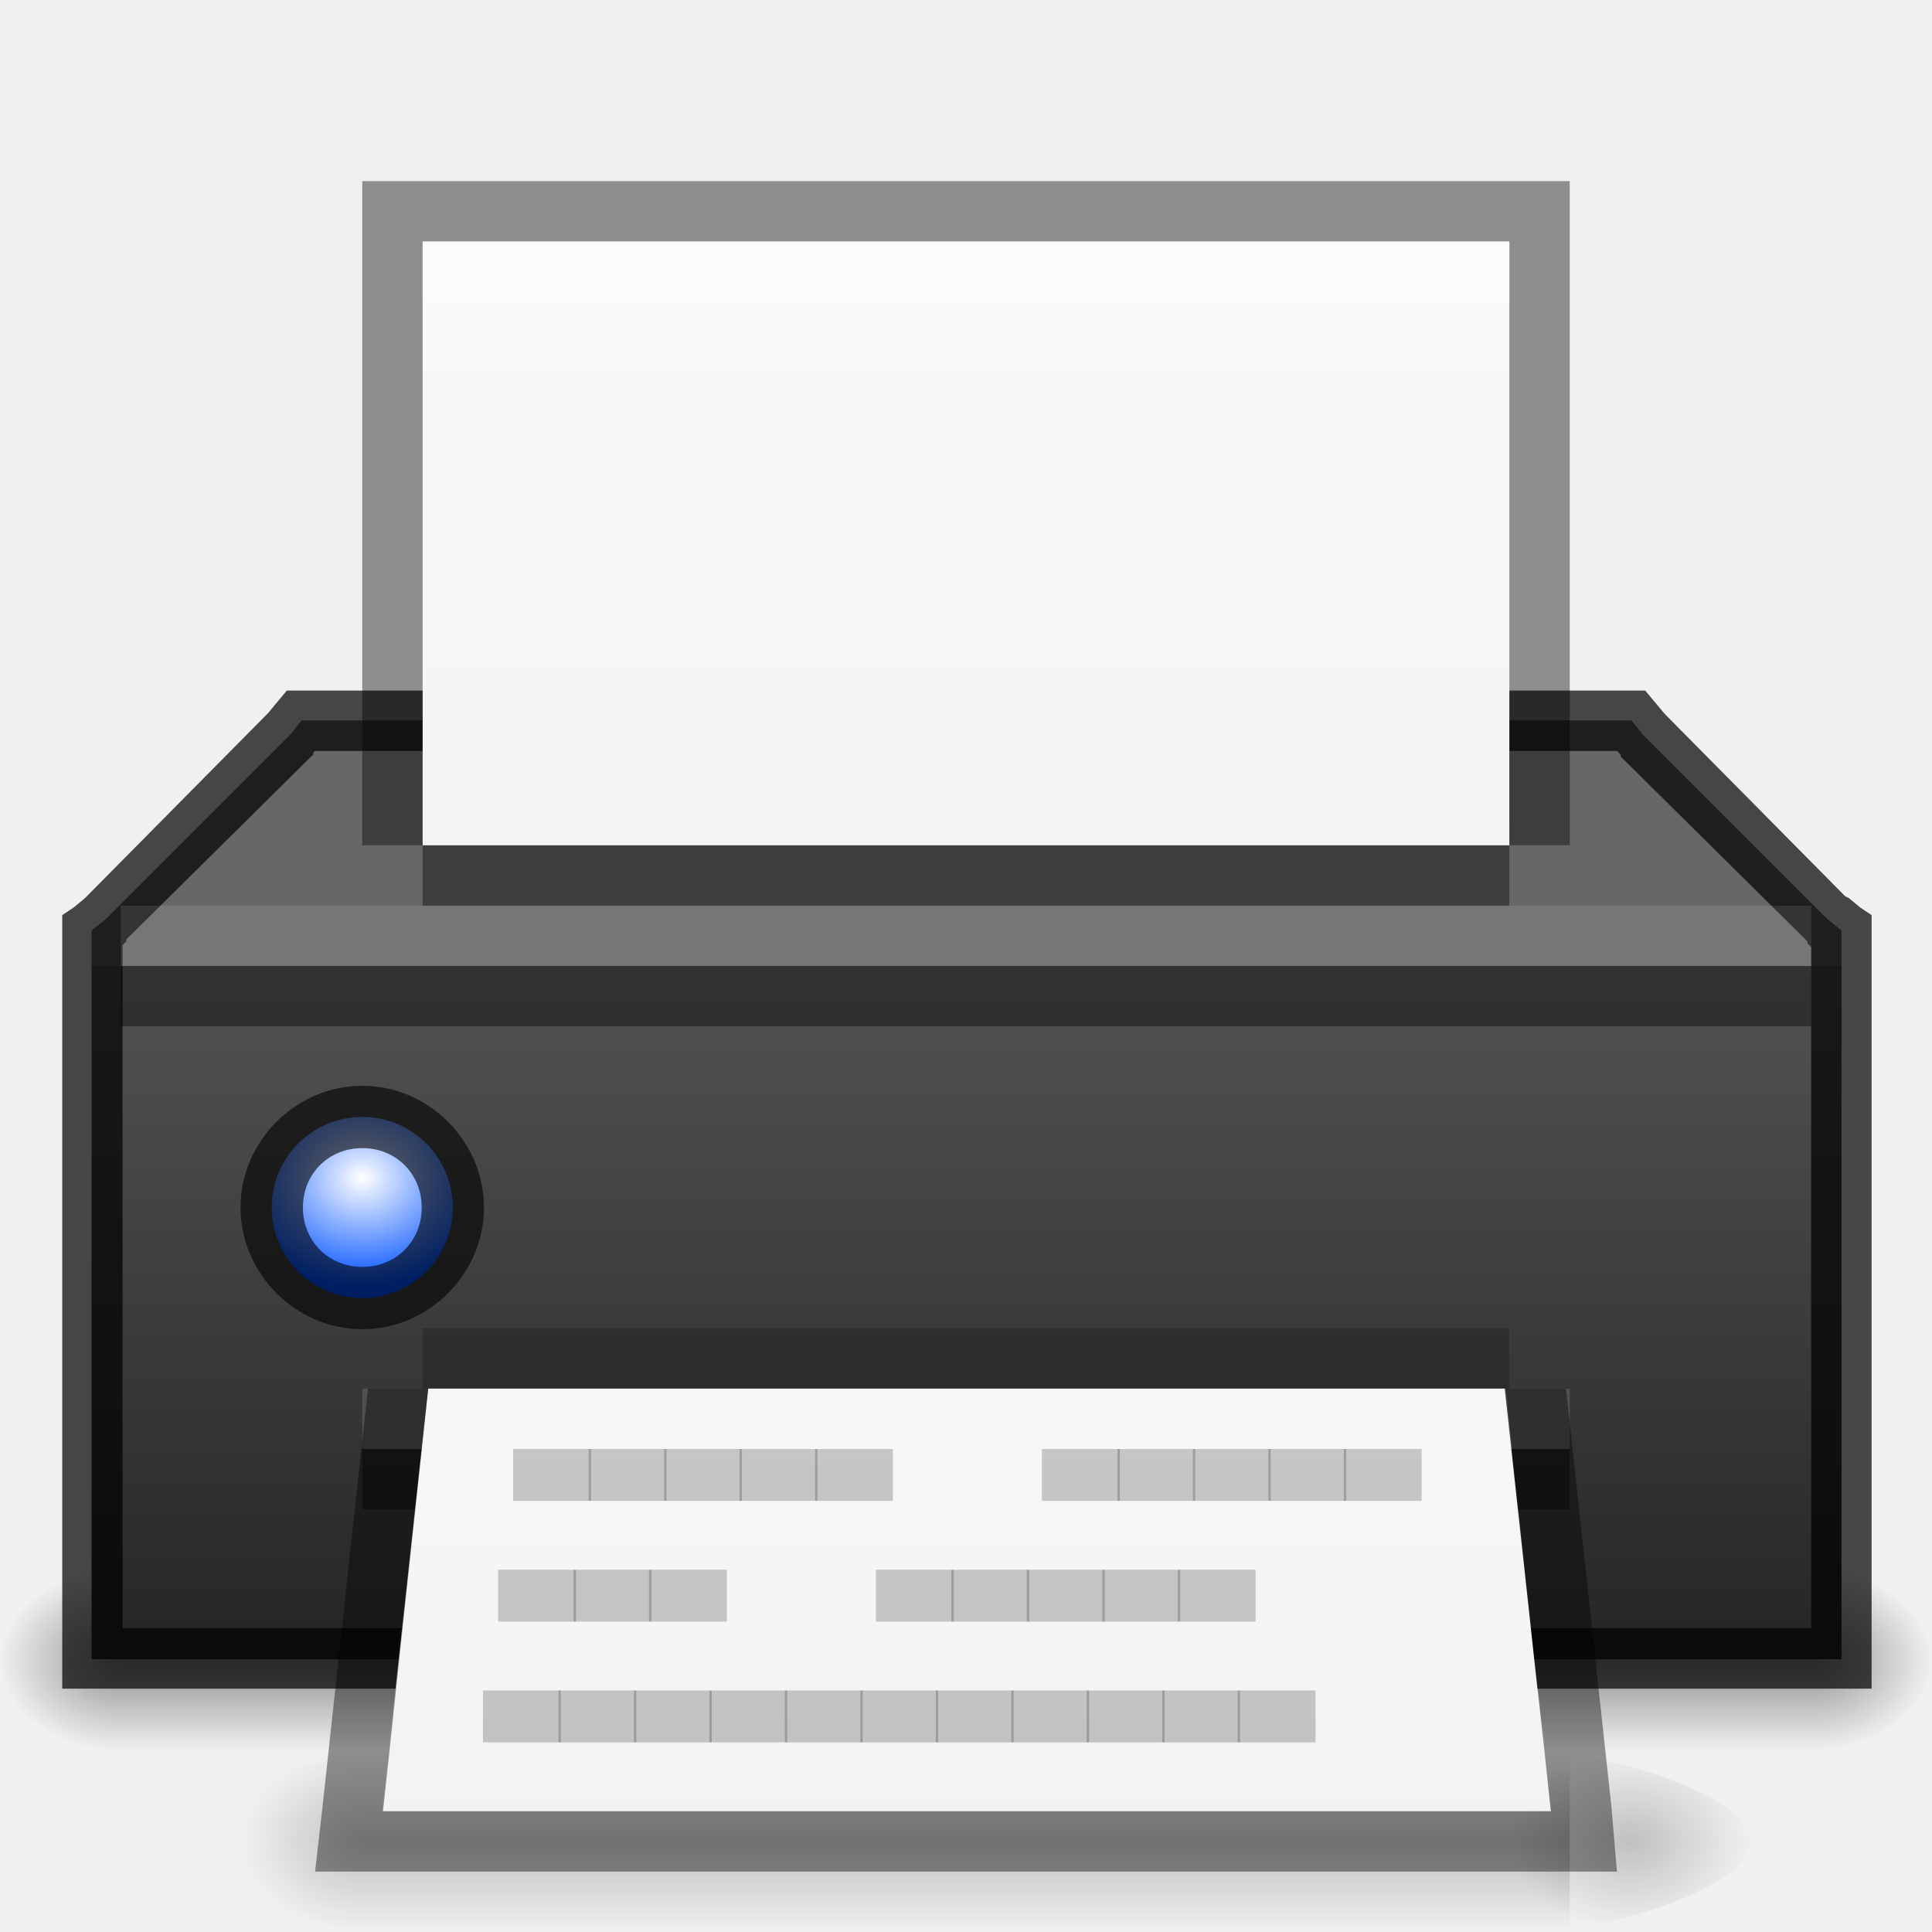
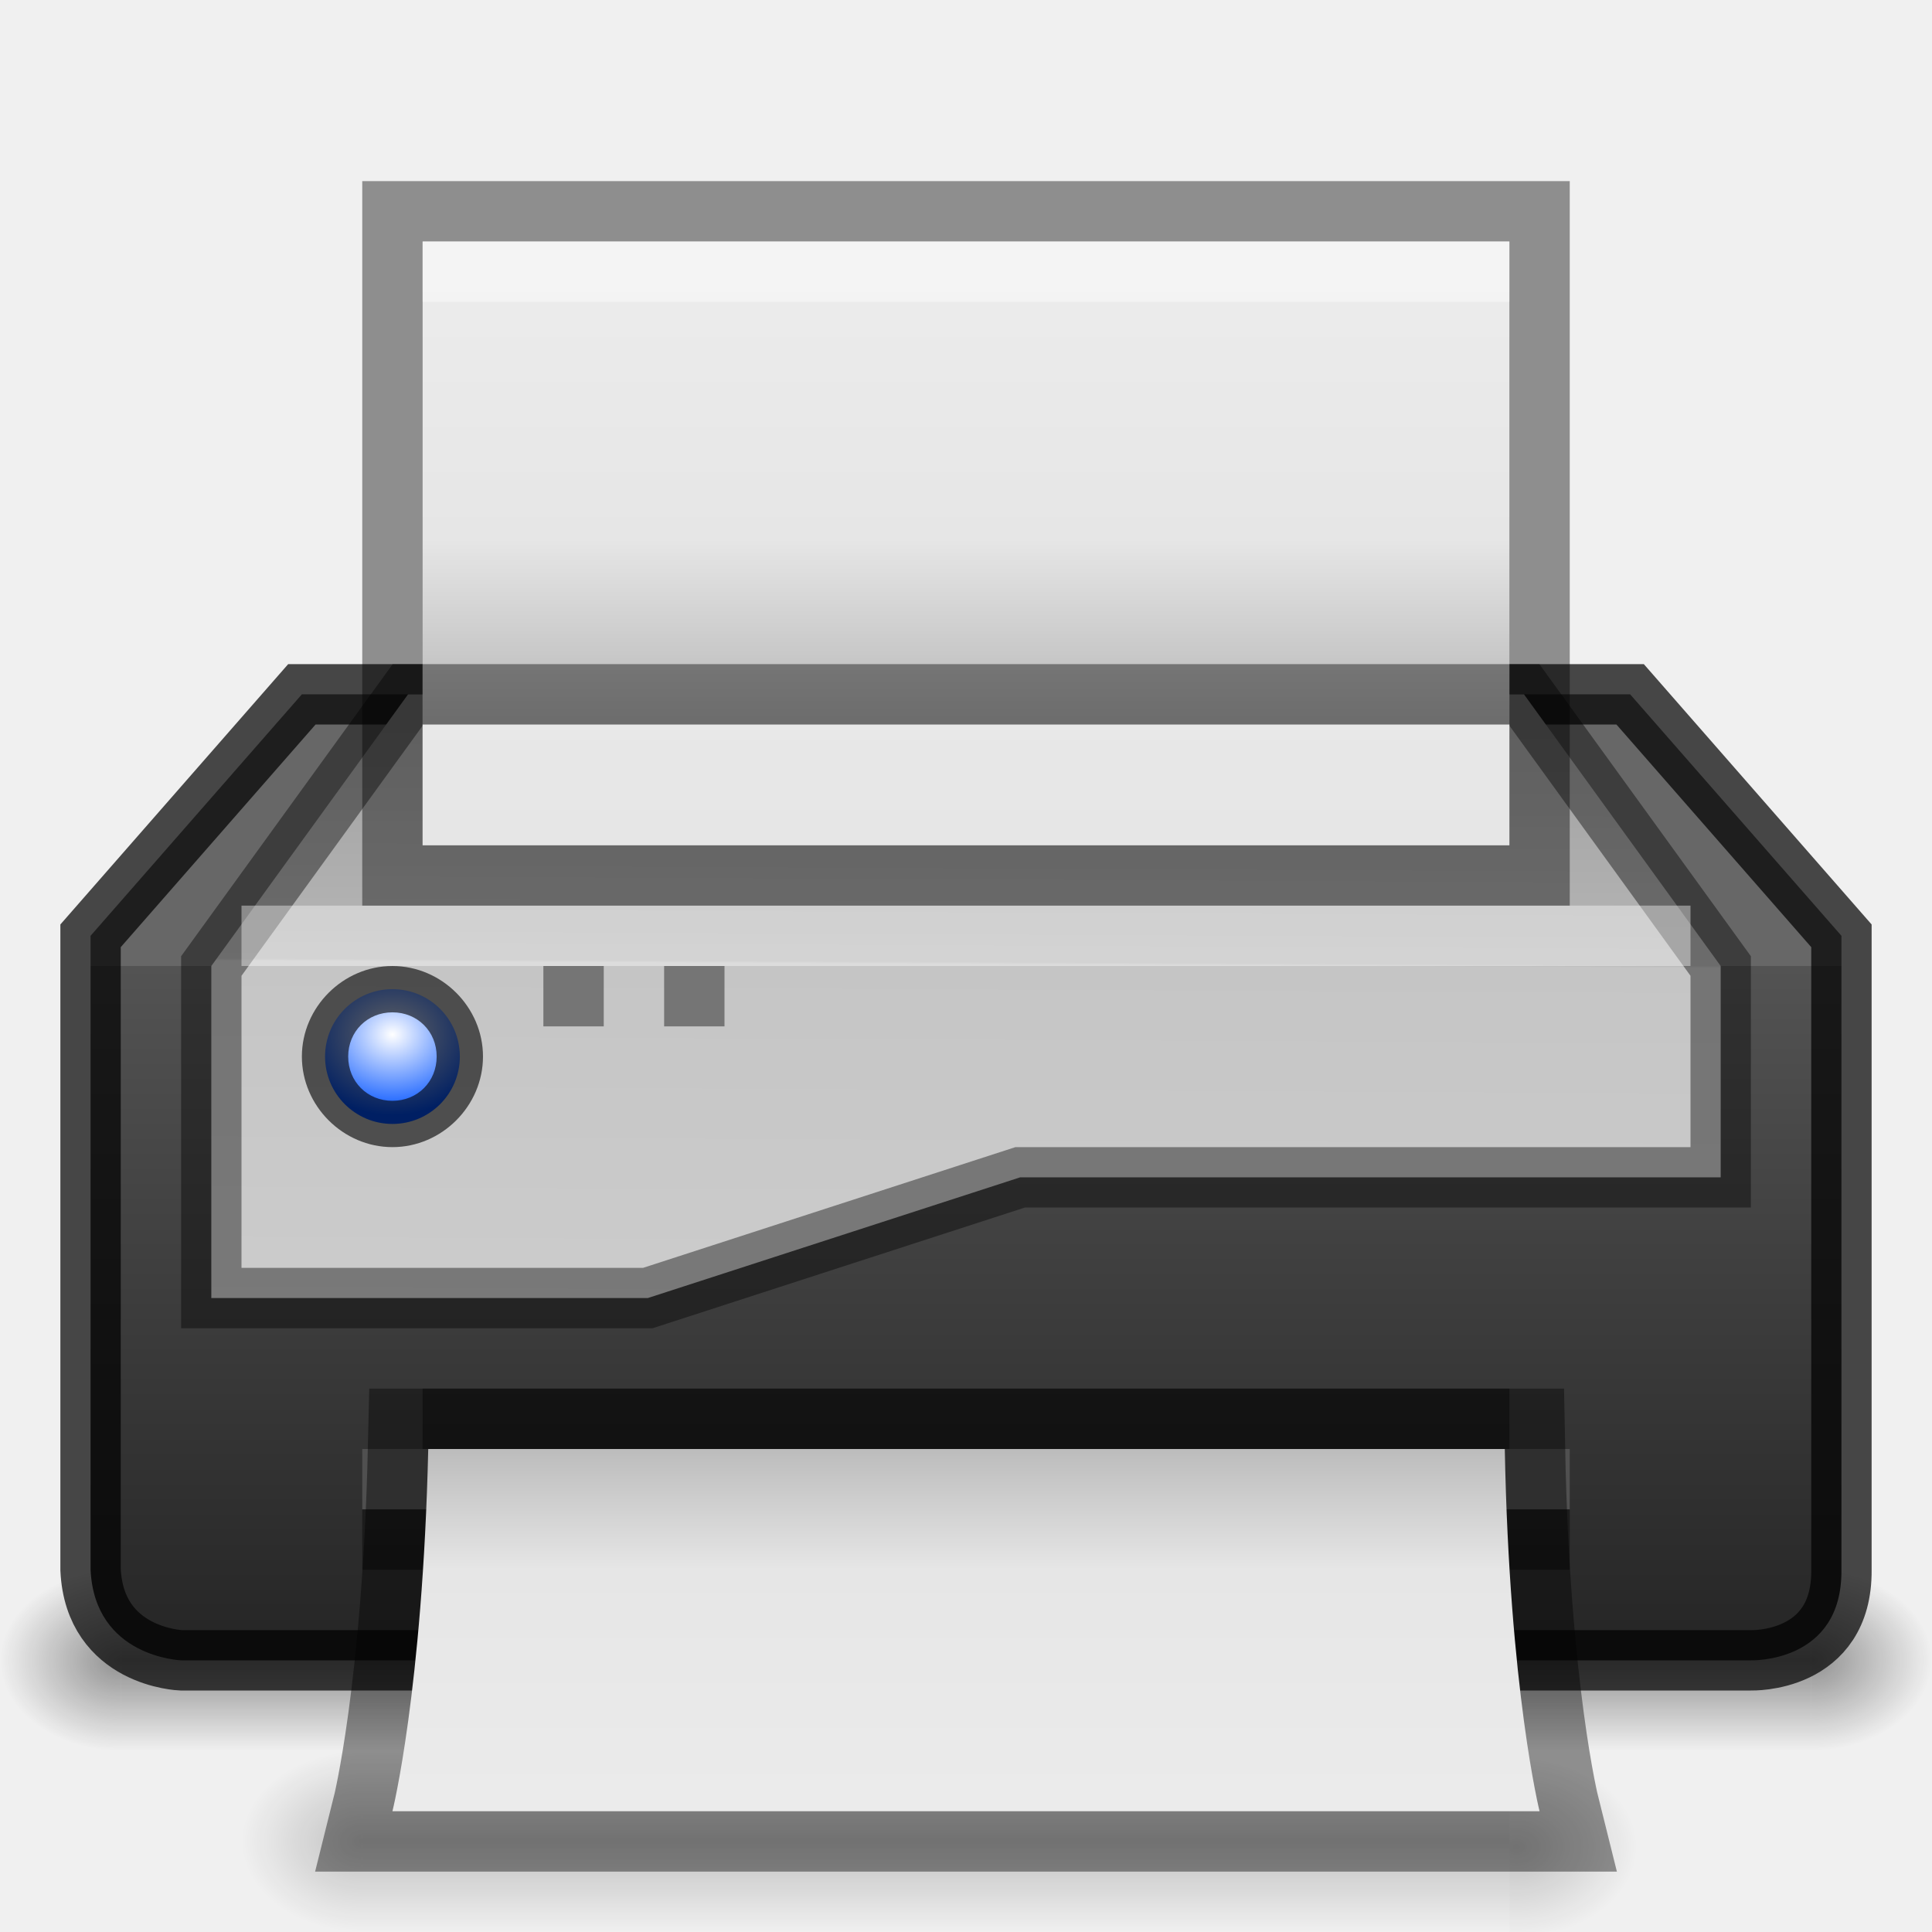
<svg xmlns="http://www.w3.org/2000/svg" xmlns:xlink="http://www.w3.org/1999/xlink" width="32px" height="32px" id="svg5014" version="1.1">
  <defs id="defs5016">
+     <linearGradient id="linearGradient3969">
+       <stop style="stop-color:#a7a7a7;stop-opacity:1;" offset="0" id="stop3971" />
+       <stop id="stop3973" offset="0.125" style="stop-color:#e6e6e6;stop-opacity:1;" />
+       <stop style="stop-color:#f2f2f2;stop-opacity:1" offset="1" id="stop3975" />
+     </linearGradient>
+     <linearGradient id="linearGradient3945">
+       <stop id="stop3947" offset="0" style="stop-color:#a7a7a7;stop-opacity:1;" />
+       <stop style="stop-color:#e6e6e6;stop-opacity:1;" offset="0.25" id="stop3949" />
+       <stop id="stop3951" offset="1" style="stop-color:#f2f2f2;stop-opacity:1" />
+     </linearGradient>
+     <linearGradient id="linearGradient3937">
+       <stop id="stop3939" offset="0" style="stop-color:#a7a7a7;stop-opacity:1;" />
+       <stop style="stop-color:#e6e6e6;stop-opacity:1;" offset="0.313" id="stop3941" />
+       <stop id="stop3943" offset="1" style="stop-color:#f2f2f2;stop-opacity:1" />
+     </linearGradient>
    <linearGradient id="linearGradient4033">
      <stop style="stop-color:#ffffff;stop-opacity:1;" offset="0" id="stop4035" />
      <stop style="stop-color:#0051ff;stop-opacity:1;" offset="1" id="stop4037" />
    </linearGradient>
    <linearGradient id="linearGradient3107">
      <stop id="stop3109" offset="0" style="stop-color:#232323;stop-opacity:1;" />
      <stop style="stop-color:#535353;stop-opacity:1;" offset="0.783" id="stop3111" />
      <stop style="stop-color:#676767;stop-opacity:1;" offset="0.783" id="stop3113" />
      <stop id="stop3115" offset="1" style="stop-color:#676767;stop-opacity:1;" />
    </linearGradient>
    <linearGradient id="linearGradient3988-5">
      <stop style="stop-color:#ededed;stop-opacity:1;" offset="0" id="stop3990-5" />
      <stop style="stop-color:#fafafa;stop-opacity:1;" offset="1" id="stop3992-0" />
    </linearGradient>
    <linearGradient id="linearGradient3960">
      <stop style="stop-color:#000000;stop-opacity:0;" offset="0" id="stop3962" />
      <stop id="stop3970" offset="0.5" style="stop-color:#000000;stop-opacity:1;" />
      <stop style="stop-color:#000000;stop-opacity:0;" offset="1" id="stop3964" />
    </linearGradient>
    <linearGradient id="linearGradient3952">
      <stop style="stop-color:#000000;stop-opacity:1;" offset="0" id="stop3954" />
      <stop style="stop-color:#000000;stop-opacity:0;" offset="1" id="stop3956" />
    </linearGradient>
    <linearGradient id="linearGradient3944">
      <stop style="stop-color:#000000;stop-opacity:1;" offset="0" id="stop3946" />
      <stop style="stop-color:#000000;stop-opacity:0;" offset="1" id="stop3948" />
    </linearGradient>
    <linearGradient id="linearGradient3154">
      <stop style="stop-color:#000000;stop-opacity:0;" offset="0" id="stop3156" />
      <stop id="stop3158" offset="0.5" style="stop-color:#000000;stop-opacity:1;" />
      <stop style="stop-color:#000000;stop-opacity:0;" offset="1" id="stop3160" />
    </linearGradient>
    <radialGradient xlink:href="#linearGradient3944" id="radialGradient4001" gradientUnits="userSpaceOnUse" gradientTransform="matrix(1,0,0,0.75,0,10.875)" cx="9" cy="43.5" fx="9" fy="43.5" r="2" />
    <linearGradient xlink:href="#linearGradient3988-5" id="linearGradient5128" gradientUnits="userSpaceOnUse" gradientTransform="matrix(0.1241935,0,0,0.125641,-2.238722,-4.461562)" x1="146.857" y1="290.204" x2="146.857" y2="35.51" />
    <radialGradient xlink:href="#linearGradient3944" id="radialGradient5914" gradientUnits="userSpaceOnUse" gradientTransform="matrix(1,0,0,0.75,-4,-2.125)" cx="9" cy="43.5" fx="9" fy="43.5" r="2" />
    <radialGradient xlink:href="#linearGradient3952" id="radialGradient5917" gradientUnits="userSpaceOnUse" gradientTransform="matrix(1,0,0,0.75,-13,-2.125)" cx="40" cy="43.5" fx="40" fy="43.5" r="2" />
    <linearGradient xlink:href="#linearGradient3960" id="linearGradient5920" gradientUnits="userSpaceOnUse" x1="25" y1="45" x2="25" y2="42" gradientTransform="translate(-4,-13)" />
    <linearGradient id="linearGradient3988-5-5">
      <stop style="stop-color:#ededed;stop-opacity:1;" offset="0" id="stop3990-5-2" />
      <stop style="stop-color:#fafafa;stop-opacity:1;" offset="1" id="stop3992-0-1" />
    </linearGradient>
    <linearGradient id="linearGradient3100">
      <stop style="stop-color:#ededed;stop-opacity:1;" offset="0" id="stop3102" />
      <stop style="stop-color:#fafafa;stop-opacity:1;" offset="1" id="stop3104" />
    </linearGradient>
    <linearGradient id="linearGradient3916">
      <stop style="stop-color:#232323;stop-opacity:1;" offset="0" id="stop3918" />
      <stop id="stop3926" offset="0.8" style="stop-color:#535353;stop-opacity:1;" />
      <stop id="stop3924" offset="0.8" style="stop-color:#676767;stop-opacity:1;" />
      <stop style="stop-color:#676767;stop-opacity:1;" offset="1" id="stop3920" />
    </linearGradient>
    <linearGradient xlink:href="#linearGradient3107" id="linearGradient3101" gradientUnits="userSpaceOnUse" gradientTransform="translate(75,33.001)" x1="11" y1="19" x2="11" y2="9" />
    <linearGradient xlink:href="#linearGradient3988-5-5" id="linearGradient3105" gradientUnits="userSpaceOnUse" gradientTransform="matrix(0.4857154,0,0,-0.2636738,73.34287,58.66769)" x1="25.132" y1="0.985" x2="25.132" y2="47.013" />
    <radialGradient xlink:href="#linearGradient3944-0" id="radialGradient3927" gradientUnits="userSpaceOnUse" gradientTransform="matrix(1,0,0,0.75,-7,-5.125)" cx="9" cy="43.5" fx="9" fy="43.5" r="2" />
    <linearGradient id="linearGradient3944-0">
      <stop style="stop-color:#000000;stop-opacity:1;" offset="0" id="stop3946-4" />
      <stop style="stop-color:#000000;stop-opacity:0;" offset="1" id="stop3948-8" />
    </linearGradient>
    <radialGradient xlink:href="#linearGradient3952-7" id="radialGradient3930" gradientUnits="userSpaceOnUse" gradientTransform="matrix(1,0,0,0.75,-10,-5.125)" cx="40" cy="43.5" fx="40" fy="43.5" r="2" />
    <linearGradient id="linearGradient3952-7">
      <stop style="stop-color:#000000;stop-opacity:1;" offset="0" id="stop3954-8" />
      <stop style="stop-color:#000000;stop-opacity:0;" offset="1" id="stop3956-9" />
    </linearGradient>
    <linearGradient xlink:href="#linearGradient3960-9" id="linearGradient3933" gradientUnits="userSpaceOnUse" gradientTransform="matrix(1.272727,0,0,1,-9.454546,-16)" x1="25" y1="45" x2="25" y2="42" />
    <linearGradient id="linearGradient3960-9">
      <stop style="stop-color:#000000;stop-opacity:0;" offset="0" id="stop3962-7" />
      <stop id="stop3970-0" offset="0.5" style="stop-color:#000000;stop-opacity:1;" />
      <stop style="stop-color:#000000;stop-opacity:0;" offset="1" id="stop3964-8" />
    </linearGradient>
    <linearGradient y2="42" x2="25" y1="45" x1="25" gradientTransform="matrix(1.272727,0,0,1,-9.454545,-16)" gradientUnits="userSpaceOnUse" id="linearGradient3961" xlink:href="#linearGradient3960-9" />
    <radialGradient xlink:href="#linearGradient4033" id="radialGradient4043" cx="4.672" cy="19" fx="4.672" fy="19" r="1" gradientUnits="userSpaceOnUse" gradientTransform="matrix(-1.194977,3.9999996e-7,-4.6787414e-7,-1.397748,10.25528,45.5572)" />
    <radialGradient xlink:href="#linearGradient3944" id="radialGradient4775" gradientUnits="userSpaceOnUse" gradientTransform="matrix(1,0,0,0.75,-4,-2.125)" cx="9" cy="43.5" fx="9" fy="43.5" r="2" />
    <radialGradient xlink:href="#linearGradient3952" id="radialGradient4778" gradientUnits="userSpaceOnUse" gradientTransform="matrix(1,0,0,0.75,-13,-2.125)" cx="40" cy="43.5" fx="40" fy="43.5" r="2" />
    <linearGradient xlink:href="#linearGradient3960" id="linearGradient4781" gradientUnits="userSpaceOnUse" gradientTransform="translate(-4,-13)" x1="25" y1="45" x2="25" y2="42" />
    <radialGradient xlink:href="#linearGradient3944-0" id="radialGradient3100" gradientUnits="userSpaceOnUse" gradientTransform="matrix(1,0,0,0.75,-7,-5.125)" cx="9" cy="43.5" fx="9" fy="43.5" r="2" />
    <radialGradient xlink:href="#linearGradient3952-7" id="radialGradient3103" gradientUnits="userSpaceOnUse" gradientTransform="matrix(1,0,0,0.75,-10,-5.125)" cx="40" cy="43.5" fx="40" fy="43.5" r="2" />
    <linearGradient xlink:href="#linearGradient3960-9" id="linearGradient3106" gradientUnits="userSpaceOnUse" gradientTransform="matrix(1.272727,0,0,1,-9.454545,-16)" x1="25" y1="45" x2="25" y2="42" />
    <radialGradient xlink:href="#linearGradient3944" id="radialGradient3109" gradientUnits="userSpaceOnUse" gradientTransform="matrix(1,0,0,0.75,-3,-2.125)" cx="9" cy="43.5" fx="9" fy="43.5" r="2" />
-     <radialGradient xlink:href="#linearGradient3952" id="radialGradient3112" gradientUnits="userSpaceOnUse" gradientTransform="matrix(1,0,0,0.75,-13,-2.125)" cx="40" cy="43.5" fx="40" fy="43.5" r="2" />
    <linearGradient xlink:href="#linearGradient3960" id="linearGradient3115" gradientUnits="userSpaceOnUse" gradientTransform="translate(-4,-13)" x1="25" y1="45" x2="25" y2="42" />
-     <linearGradient xlink:href="#linearGradient3988-5-5" id="linearGradient3120" gradientUnits="userSpaceOnUse" gradientTransform="matrix(0.7409218,0,0,-0.4022142,-2.299009,38.11836)" x1="25.132" y1="0.985" x2="25.132" y2="47.013" />
+     <linearGradient xlink:href="#linearGradient3945" id="linearGradient3120" gradientUnits="userSpaceOnUse" gradientTransform="matrix(0.7409218,0,0,-0.4022142,-2.299009,39.11836)" x1="30.096" y1="40.074" x2="30.096" y2="10.239" />
    <linearGradient xlink:href="#linearGradient3107" id="linearGradient3129" gradientUnits="userSpaceOnUse" gradientTransform="matrix(1.525424,0,0,1.525424,-0.7711825,-1.034219)" x1="11" y1="19" x2="11" y2="9" />
-     <radialGradient xlink:href="#linearGradient4033" id="radialGradient3161" gradientUnits="userSpaceOnUse" gradientTransform="matrix(-5.9999994e-7,-1.792466,2.096621,-7.0181121e-7,-33.8358,27.88293)" cx="4.672" cy="19" fx="4.672" fy="19" r="1" />
-     <linearGradient xlink:href="#linearGradient3988-5" id="linearGradient3163" gradientUnits="userSpaceOnUse" gradientTransform="matrix(0.1241935,0,0,0.125641,-1.238722,-4.461562)" x1="146.857" y1="290.204" x2="146.857" y2="35.51" />
+     <linearGradient xlink:href="#linearGradient3969" id="linearGradient3163" gradientUnits="userSpaceOnUse" gradientTransform="matrix(0.1241935,0,0,0.125641,-1.238722,-4.461562)" x1="138.805" y1="162.857" x2="138.805" y2="35.51" />
    <linearGradient xlink:href="#linearGradient3960" id="linearGradient3165" gradientUnits="userSpaceOnUse" gradientTransform="translate(-3,-13)" x1="25" y1="45" x2="25" y2="42" />
    <linearGradient xlink:href="#linearGradient3960-9" id="linearGradient3167" gradientUnits="userSpaceOnUse" gradientTransform="matrix(1.272727,0,0,1,-9.454545,-16)" x1="25" y1="45" x2="25" y2="42" />
+     <linearGradient xlink:href="#linearGradient3930" id="linearGradient3940" gradientUnits="userSpaceOnUse" gradientTransform="matrix(1.525424,0,0,1.525424,1.197567,-5.002969)" x1="10.359" y1="18.358" x2="10.421" y2="5.292" />
+     <linearGradient id="linearGradient3930">
+       <stop id="stop3932" offset="0" style="stop-color:#d7d7d7;stop-opacity:1;" />
+       <stop style="stop-color:#c5c5c5;stop-opacity:1;" offset="0.751" id="stop3934" />
+       <stop style="stop-color:#b6b6b6;stop-opacity:1;" offset="0.753" id="stop3936" />
+       <stop id="stop3938" offset="1" style="stop-color:#9b9b9b;stop-opacity:1;" />
+     </linearGradient>
+     <linearGradient y2="5.292" x2="10.421" y1="18.358" x1="10.359" gradientTransform="matrix(1.461864,0,0,1.525424,0.3169402,2.934531)" gradientUnits="userSpaceOnUse" id="linearGradient3157" xlink:href="#linearGradient3930" />
+     <radialGradient xlink:href="#linearGradient4033" id="radialGradient3905" gradientUnits="userSpaceOnUse" gradientTransform="matrix(-5.9999994e-7,-1.792466,2.096621,-7.0181121e-7,-32.82018,25.8673)" cx="4.672" cy="19" fx="4.672" fy="19" r="1" />
+     <radialGradient xlink:href="#linearGradient3952" id="radialGradient3912" gradientUnits="userSpaceOnUse" gradientTransform="matrix(1,0,0,0.75,-14,-2.125)" cx="39.116" cy="43.618" fx="39.116" fy="43.618" r="2" />
+     <linearGradient xlink:href="#linearGradient3988-5-57" id="linearGradient3998" gradientUnits="userSpaceOnUse" gradientTransform="matrix(-0.175,0,0,0.175,52.20002,-21.00003)" x1="138.286" y1="188.572" x2="138.286" y2="74.286" />
+     <linearGradient id="linearGradient3988-5-57">
+       <stop style="stop-color:#a7a7a7;stop-opacity:1;" offset="0" id="stop3990-5-0" />
+       <stop id="stop4243" offset="0.5" style="stop-color:#e6e6e6;stop-opacity:1;" />
+       <stop style="stop-color:#f2f2f2;stop-opacity:1" offset="1" id="stop3992-0-5" />
+     </linearGradient>
+     <linearGradient xlink:href="#linearGradient3937" id="linearGradient3967" gradientUnits="userSpaceOnUse" gradientTransform="matrix(0.1241935,0,0,0.125641,-1.238722,-4.461562)" x1="138.805" y1="138.98" x2="138.805" y2="35.51" />
+     <linearGradient id="linearGradient3760">
+       <stop style="stop-color:#e44343;stop-opacity:1;" offset="0" id="stop3762" />
+       <stop style="stop-color:#ac0808;stop-opacity:1;" offset="1" id="stop3764" />
+     </linearGradient>
+     <linearGradient xlink:href="#linearGradient3760-9" id="linearGradient4386" gradientUnits="userSpaceOnUse" x1="16" y1="-2.8421709e-14" x2="16" y2="16" />
+     <linearGradient xlink:href="#linearGradient3760-9" id="linearGradient3224" gradientUnits="userSpaceOnUse" gradientTransform="translate(1,25)" x1="11" y1="0" x2="11" y2="22" />
+     <linearGradient id="linearGradient3760-9">
+       <stop style="stop-color:#e3e3e3;stop-opacity:1;" offset="0" id="stop3762-2" />
+       <stop style="stop-color:#bebebe;stop-opacity:1;" offset="1" id="stop3764-2" />
+     </linearGradient>
  </defs>
  <g id="layer1">
    <path style="opacity:0.4;fill:url(#linearGradient3167);fill-opacity:1;stroke:none" d="m 2,26 28,0 0,3 -28,0 z" id="rect3938-8" />
    <path style="opacity:0.4;fill:url(#radialGradient3103);fill-opacity:1;stroke:none" d="m 30,26 0,3 0.5,0 C 31.331,29 32,28.331 32,27.5 32,26.669 31.331,26 30.5,26 z" id="rect3940-0" />
    <path style="opacity:0.4;fill:url(#radialGradient3100);fill-opacity:1;stroke:none" d="M 1.406,26 C 0.627,26 0,26.627 0,27.406 l 0,0.188 C 0,28.373 0.627,29 1.406,29 L 2,29 2,26 z" id="rect3942-3" />
-     <path style="opacity:0.2;fill:url(#linearGradient3165);fill-opacity:1;stroke:none" d="m 6,29 20,0 0,3 -20,0 z" id="rect3938" />
-     <path style="opacity:0.2;fill:url(#radialGradient3112);fill-opacity:1;stroke:none" d="m 25,29 0,3 0.5,0 C 26.331,32 29,31.331 29,30.5 29,29.669 26.331,29 25.5,29 z" id="rect3940" />
-     <path style="opacity:0.2;fill:url(#radialGradient3109);fill-opacity:1;stroke:none" d="M 5.406,29 C 4.627,29 4,29.627 4,30.406 l 0,0.188 C 4,31.373 4.627,32 5.406,32 L 6,32 6,29 z" id="rect3942" />
+     <g id="g3907">
+       <path id="rect3938" d="m 6,29 19,0 0,3 -19,0 z" style="opacity:0.2;fill:url(#linearGradient3165);fill-opacity:1;stroke:none" />
+       <path id="rect3940" d="m 25,29 0,3 0.5,0 C 26.331,32 28,31.331 28,30.5 28,29.669 26.331,29 25.5,29 z" style="opacity:0.2;fill:url(#radialGradient3912);fill-opacity:1;stroke:none" />
+       <path id="rect3942" d="M 5.406,29 C 4.627,29 4,29.627 4,30.406 l 0,0.188 C 4,31.373 4.627,32 5.406,32 L 6,32 6,29 z" style="opacity:0.2;fill:url(#radialGradient3109);fill-opacity:1;stroke:none" />
+     </g>
    <path style="opacity:0.4;color:#bebebe;fill:#ffffff;fill-opacity:1;fill-rule:nonzero;stroke:none;stroke-width:0;marker:none;visibility:visible;display:inline;overflow:visible;enable-background:accumulate" d="M 7,4 7,5 25,5 25,4 z" id="path5908" />
-     <path style="fill:url(#linearGradient3129);fill-opacity:1;stroke:none;display:inline" d="m 4.997,11.932 -0.191,0.238 -3.051,3.051 -0.238,0.191 0,0.334 0,10.973 0,0.763 0.763,0 27.458,0 0.763,0 0,-0.763 0,-10.973 0,-0.334 -0.238,-0.191 -3.051,-3.051 -0.191,-0.238 -0.334,0 -21.356,0 z" id="rect3145" />
-     <path style="font-size:medium;font-style:normal;font-variant:normal;font-weight:normal;font-stretch:normal;text-indent:0;text-align:start;text-decoration:none;line-height:normal;letter-spacing:normal;word-spacing:normal;text-transform:none;direction:ltr;block-progression:tb;writing-mode:lr-tb;text-anchor:start;baseline-shift:baseline;opacity:0.71;color:#000000;fill:#000000;fill-opacity:1;stroke:none;stroke-width:1;marker:none;visibility:visible;display:inline;overflow:visible;enable-background:accumulate;font-family:Sans;-inkscape-font-specification:Sans" d="m 4.75,11.438 -0.156,0.188 -0.156,0.188 -0.031,0.031 -2.969,3 -0.031,0.031 -0.188,0.156 -0.188,0.125 0,0.25 0,0.344 0,10.969 0,0.75 0,0.5 0.5,0 0.75,0 27.469,0 0.75,0 0.5,0 0,-0.5 0,-0.75 0,-10.969 0,-0.344 0,-0.25 -0.188,-0.125 -0.188,-0.156 -0.062,-0.031 -2.969,-3 L 27.562,11.812 27.406,11.625 27.25,11.438 l -0.219,0 -0.344,0 -21.344,0 -0.344,0 z m 0.469,1 0.125,0 21.344,0 0.094,0 0.031,0.031 0.031,0.031 0,0.031 3.062,3.031 0.031,0.031 0,0.031 0.062,0.062 0,0.062 0,10.969 0,0.25 -0.25,0 -27.469,0 -0.25,0 0,-0.25 0,-10.969 0,-0.094 0.031,-0.031 0.031,-0.031 0,-0.031 3.062,-3.031 L 5.188,12.5 l 0,-0.031 z" id="path3935" />
-     <path style="opacity:0.1;fill:#ffffff;fill-opacity:1;stroke:none;display:inline" d="M 2,16 30,16 l 0,-1 -28,0 z" id="rect3937" />
-     <path style="opacity:0.4;fill:#000000;fill-opacity:1;stroke:none;display:inline" d="M 7,14 25,14 25,15 7,15 z" id="rect3948" />
-     <path style="fill:#505050;fill-opacity:1;stroke:none;display:inline" d="m 6,24 20,0 0,-1 -20,0 z" id="rect3950" />
-     <path style="opacity:0.2;fill:#000000;fill-opacity:1;stroke:none;display:inline" d="M 7,22 25,22 25,23 7,23 z" id="rect3952" />
-     <path style="opacity:0.4;fill:#000000;fill-opacity:1;stroke:none;display:inline" d="m 6,24 20,0 0,1 -20,0 z" id="rect3954" />
-     <path d="m 25.686,30 -0.763,-7 c 0,0 -9.187,0 -17.831,0 l -0.763,7 z" id="path4030" style="fill:url(#linearGradient3120);fill-opacity:1;stroke:none;display:inline" />
-     <path id="path3897" d="m 6.094,23 -0.75,6.906 -0.125,1.094 1.125,0 19.344,0 1.094,0 L 26.688,29.906 25.938,23 l -1,0 0.75,7 -19.344,0 0.75,-7 z" style="font-size:medium;font-style:normal;font-variant:normal;font-weight:normal;font-stretch:normal;text-indent:0;text-align:start;text-decoration:none;line-height:normal;letter-spacing:normal;word-spacing:normal;text-transform:none;direction:ltr;block-progression:tb;writing-mode:lr-tb;text-anchor:start;baseline-shift:baseline;opacity:0.41;color:#000000;fill:#000000;fill-opacity:1;stroke:none;stroke-width:1.311;marker:none;visibility:visible;display:inline;overflow:visible;enable-background:accumulate;font-family:Sans;-inkscape-font-specification:Sans" />
-     <path style="opacity:0.4;fill:#000000;fill-opacity:1;stroke:none;display:inline" d="m 2,17 28,0 0,-1 -28,0 z" id="rect4753" />
-     <path style="color:#bebebe;fill:url(#linearGradient3163);fill-opacity:1;fill-rule:nonzero;stroke:none;stroke-width:0;marker:none;visibility:visible;display:inline;overflow:visible;enable-background:accumulate" d="M 7,4 25,4 25,14 7,14 z" id="rect3882" />
-     <path style="font-size:medium;font-style:normal;font-variant:normal;font-weight:normal;font-stretch:normal;text-indent:0;text-align:start;text-decoration:none;line-height:normal;letter-spacing:normal;word-spacing:normal;text-transform:none;direction:ltr;block-progression:tb;writing-mode:lr-tb;text-anchor:start;baseline-shift:baseline;opacity:0.41;color:#bebebe;fill:#000000;fill-opacity:1;stroke:none;stroke-width:2;marker:none;visibility:visible;display:inline;overflow:visible;enable-background:accumulate;font-family:Sans;-inkscape-font-specification:Sans" d="M 6,3 6,4 6,14 7,14 7,4 25,4 25,14 26,14 26,4 26,3 25,3 7,3 z" id="rect3899" />
+     <path style="fill:url(#linearGradient3129);fill-opacity:1;stroke:none;display:inline" d="M 1.5,15.5 1.5,26 C 1.569,27.453 3,27.5 3,27.5 l 26,0 c 0,0 1.516,0.053 1.5,-1.5 l 0,-10.5 -3.5,-4 -22,0 z" id="rect3145" />
+     <path id="path3916" d="M 1.5,15.5 1.5,26 C 1.569,27.453 3,27.5 3,27.5 l 26,0 c 0,0 1.516,0.053 1.5,-1.5 l 0,-10.5 -3.5,-4 -22,0 z" style="fill:none;fill-opacity:1;stroke:#000000;display:inline;stroke-opacity:1;opacity:0.71" />
+     <path id="path3160" d="m 3.5,16 0,5.5 7.229,0 6.169,-2 11.602,0 0,-3.5 -3.258,-4.5 -18.483,0 z" style="fill:url(#linearGradient3157);fill-opacity:1;stroke:none;display:inline" />
+     <path style="opacity:0.41;fill:none;stroke:#000000;stroke-opacity:1;display:inline" d="m 3.5,16 0,5.5 7.229,0 6.169,-2 11.602,0 0,-3.5 -3.258,-4.5 -18.483,0 z" id="path3129" />
+     <path style="opacity:0.4;fill:#ffffff;fill-opacity:1;stroke:none;display:inline" d="m 4,16 24,0 0,-1 -24,0 z" id="rect3937" />
+     <path style="fill:#505050;fill-opacity:1;stroke:none;display:inline" d="m 6,25 20,0 0,-1 -20,0 z" id="rect3950" />
+     <path style="opacity:0.4;fill:#000000;fill-opacity:1;stroke:none;display:inline" d="M 7,23 25,23 25,24 7,24 z" id="rect3952" />
+     <path style="opacity:0.4;fill:#000000;fill-opacity:1;stroke:none;display:inline" d="m 6,25 20,0 0,1 -20,0 z" id="rect3954" />
+     <path style="opacity:0.41;fill:none;stroke:#000000;stroke-width:2;stroke-miterlimit:4;stroke-opacity:1;stroke-dasharray:none;display:inline" id="path3953" d="m 25.5,30 c 0,0 -0.5,-2 -0.576,-6 0,0 -9.187,0 -17.831,0 C 7,28 6.5,30 6.5,30 z" />
+     <path d="m 25.5,30 c 0,0 -0.5,-2 -0.576,-6 0,0 -9.187,0 -17.831,0 C 7,28 6.5,30 6.5,30 z" id="path4030" style="fill:url(#linearGradient3120);fill-opacity:1;stroke:none;display:inline" />
+     <path id="path3961" d="M 7,4 25,4 25,14 7,14 z" style="color:#bebebe;fill:none;fill-opacity:1;fill-rule:nonzero;stroke:#000000;stroke-width:2;marker:none;visibility:visible;display:inline;overflow:visible;enable-background:accumulate;stroke-opacity:1;stroke-miterlimit:4;stroke-dasharray:none;opacity:0.41;stroke-linejoin:miter" />
+     <path style="color:#bebebe;fill:url(#linearGradient3967);fill-opacity:1;fill-rule:nonzero;stroke:none;stroke-width:0;marker:none;visibility:visible;display:inline;overflow:visible;enable-background:accumulate" d="M 7,4 25,4 25,14 7,14 z" id="rect3882" />
    <path style="opacity:0.4;color:#bebebe;fill:#ffffff;fill-opacity:1;fill-rule:nonzero;stroke:none;stroke-width:0;marker:none;visibility:visible;display:inline;overflow:visible;enable-background:accumulate" d="M 7,4 7,5 25,5 25,4 z" id="rect3921" />
-     <path style="fill:url(#radialGradient3161);fill-opacity:1;stroke:none" d="m 6,21.5 c -0.828,0 -1.5,-0.672 -1.5,-1.5 0,-0.828 0.672,-1.5 1.5,-1.5 0.828,0 1.5,0.672 1.5,1.5 0,0.828 -0.672,1.5 -1.5,1.5 z" id="path4031" />
-     <path style="font-size:medium;font-style:normal;font-variant:normal;font-weight:normal;font-stretch:normal;text-indent:0;text-align:start;text-decoration:none;line-height:normal;letter-spacing:normal;word-spacing:normal;text-transform:none;direction:ltr;block-progression:tb;writing-mode:lr-tb;text-anchor:start;baseline-shift:baseline;opacity:0.61;color:#000000;fill:#000000;fill-opacity:1;stroke:none;stroke-width:0.667;marker:none;visibility:visible;display:inline;overflow:visible;enable-background:accumulate;font-family:Sans;-inkscape-font-specification:Sans" d="m 8.016,20 c 0,-1.099 -0.917,-2.016 -2.016,-2.016 -1.099,0 -2.016,0.917 -2.016,2.016 0,1.099 0.917,2.016 2.016,2.016 1.099,0 2.016,-0.917 2.016,-2.016 z m -1.031,0 c 0,0.558 -0.426,0.984 -0.984,0.984 -0.558,0 -0.984,-0.426 -0.984,-0.984 0,-0.558 0.426,-0.984 0.984,-0.984 0.558,0 0.984,0.426 0.984,0.984 z" id="path4041" />
-     <path id="path26173" style="font-size:2px;font-style:normal;font-variant:normal;font-weight:normal;font-stretch:normal;line-height:100%;letter-spacing:0px;word-spacing:0px;opacity:0.2;fill:#000000;fill-opacity:1;stroke:none;font-family:BLOKK Neue;-inkscape-font-specification:BLOKK Neue" d="M 9.789,24.859 9.789,24 8.5,24 l 0,0.859 1.289,0" />
-     <path id="path26175" style="font-size:2px;font-style:normal;font-variant:normal;font-weight:normal;font-stretch:normal;line-height:100%;letter-spacing:0px;word-spacing:0px;opacity:0.2;fill:#000000;fill-opacity:1;stroke:none;font-family:BLOKK Neue;-inkscape-font-specification:BLOKK Neue" d="M 11.039,24.859 11.039,24 9.75,24 l 0,0.859 1.289,0" />
-     <path id="path26177" style="font-size:2px;font-style:normal;font-variant:normal;font-weight:normal;font-stretch:normal;line-height:100%;letter-spacing:0px;word-spacing:0px;opacity:0.2;fill:#000000;fill-opacity:1;stroke:none;font-family:BLOKK Neue;-inkscape-font-specification:BLOKK Neue" d="M 12.289,24.859 12.289,24 11,24 l 0,0.859 1.289,0" />
-     <path id="path26179" style="font-size:2px;font-style:normal;font-variant:normal;font-weight:normal;font-stretch:normal;line-height:100%;letter-spacing:0px;word-spacing:0px;opacity:0.2;fill:#000000;fill-opacity:1;stroke:none;font-family:BLOKK Neue;-inkscape-font-specification:BLOKK Neue" d="m 13.539,24.859 0,-0.859 -1.289,0 0,0.859 1.289,0" />
-     <path id="path26181" style="font-size:2px;font-style:normal;font-variant:normal;font-weight:normal;font-stretch:normal;line-height:100%;letter-spacing:0px;word-spacing:0px;opacity:0.2;fill:#000000;fill-opacity:1;stroke:none;font-family:BLOKK Neue;-inkscape-font-specification:BLOKK Neue" d="M 14.789,24.859 14.789,24 13.5,24 l 0,0.859 1.289,0" />
-     <path id="path26183" style="font-size:2px;font-style:normal;font-variant:normal;font-weight:normal;font-stretch:normal;line-height:100%;letter-spacing:0px;word-spacing:0px;opacity:0.2;fill:#000000;fill-opacity:1;stroke:none;font-family:BLOKK Neue;-inkscape-font-specification:BLOKK Neue" d="m 18.547,24.859 0,-0.859 -1.289,0 0,0.859 1.289,0" />
-     <path id="path26185" style="font-size:2px;font-style:normal;font-variant:normal;font-weight:normal;font-stretch:normal;line-height:100%;letter-spacing:0px;word-spacing:0px;opacity:0.2;fill:#000000;fill-opacity:1;stroke:none;font-family:BLOKK Neue;-inkscape-font-specification:BLOKK Neue" d="m 19.797,24.859 0,-0.859 -1.289,0 0,0.859 1.289,0" />
-     <path id="path26187" style="font-size:2px;font-style:normal;font-variant:normal;font-weight:normal;font-stretch:normal;line-height:100%;letter-spacing:0px;word-spacing:0px;opacity:0.2;fill:#000000;fill-opacity:1;stroke:none;font-family:BLOKK Neue;-inkscape-font-specification:BLOKK Neue" d="m 21.047,24.859 0,-0.859 -1.289,0 0,0.859 1.289,0" />
-     <path id="path26189" style="font-size:2px;font-style:normal;font-variant:normal;font-weight:normal;font-stretch:normal;line-height:100%;letter-spacing:0px;word-spacing:0px;opacity:0.2;fill:#000000;fill-opacity:1;stroke:none;font-family:BLOKK Neue;-inkscape-font-specification:BLOKK Neue" d="m 22.297,24.859 0,-0.859 -1.289,0 0,0.859 1.289,0" />
-     <path id="path26191" style="font-size:2px;font-style:normal;font-variant:normal;font-weight:normal;font-stretch:normal;line-height:100%;letter-spacing:0px;word-spacing:0px;opacity:0.2;fill:#000000;fill-opacity:1;stroke:none;font-family:BLOKK Neue;-inkscape-font-specification:BLOKK Neue" d="m 23.547,24.859 0,-0.859 -1.289,0 0,0.859 1.289,0" />
-     <path id="path26203" style="font-size:2px;font-style:normal;font-variant:normal;font-weight:normal;font-stretch:normal;line-height:100%;letter-spacing:0px;word-spacing:0px;opacity:0.2;fill:#000000;fill-opacity:1;stroke:none;font-family:BLOKK Neue;-inkscape-font-specification:BLOKK Neue" d="M 9.539,26.859 9.539,26 8.25,26 l 0,0.859 1.289,0" />
-     <path id="path26205" style="font-size:2px;font-style:normal;font-variant:normal;font-weight:normal;font-stretch:normal;line-height:100%;letter-spacing:0px;word-spacing:0px;opacity:0.2;fill:#000000;fill-opacity:1;stroke:none;font-family:BLOKK Neue;-inkscape-font-specification:BLOKK Neue" d="M 10.789,26.859 10.789,26 9.5,26 l 0,0.859 1.289,0" />
-     <path id="path26207" style="font-size:2px;font-style:normal;font-variant:normal;font-weight:normal;font-stretch:normal;line-height:100%;letter-spacing:0px;word-spacing:0px;opacity:0.2;fill:#000000;fill-opacity:1;stroke:none;font-family:BLOKK Neue;-inkscape-font-specification:BLOKK Neue" d="m 12.039,26.859 0,-0.859 -1.289,0 0,0.859 1.289,0" />
-     <path id="path26209" style="font-size:2px;font-style:normal;font-variant:normal;font-weight:normal;font-stretch:normal;line-height:100%;letter-spacing:0px;word-spacing:0px;opacity:0.2;fill:#000000;fill-opacity:1;stroke:none;font-family:BLOKK Neue;-inkscape-font-specification:BLOKK Neue" d="m 15.797,26.859 0,-0.859 -1.289,0 0,0.859 1.289,0" />
-     <path id="path26211" style="font-size:2px;font-style:normal;font-variant:normal;font-weight:normal;font-stretch:normal;line-height:100%;letter-spacing:0px;word-spacing:0px;opacity:0.2;fill:#000000;fill-opacity:1;stroke:none;font-family:BLOKK Neue;-inkscape-font-specification:BLOKK Neue" d="m 17.047,26.859 0,-0.859 -1.289,0 0,0.859 1.289,0" />
-     <path id="path26213" style="font-size:2px;font-style:normal;font-variant:normal;font-weight:normal;font-stretch:normal;line-height:100%;letter-spacing:0px;word-spacing:0px;opacity:0.2;fill:#000000;fill-opacity:1;stroke:none;font-family:BLOKK Neue;-inkscape-font-specification:BLOKK Neue" d="m 18.297,26.859 0,-0.859 -1.289,0 0,0.859 1.289,0" />
-     <path id="path26215" style="font-size:2px;font-style:normal;font-variant:normal;font-weight:normal;font-stretch:normal;line-height:100%;letter-spacing:0px;word-spacing:0px;opacity:0.2;fill:#000000;fill-opacity:1;stroke:none;font-family:BLOKK Neue;-inkscape-font-specification:BLOKK Neue" d="m 19.547,26.859 0,-0.859 -1.289,0 0,0.859 1.289,0" />
-     <path id="path26217" style="font-size:2px;font-style:normal;font-variant:normal;font-weight:normal;font-stretch:normal;line-height:100%;letter-spacing:0px;word-spacing:0px;opacity:0.2;fill:#000000;fill-opacity:1;stroke:none;font-family:BLOKK Neue;-inkscape-font-specification:BLOKK Neue" d="m 20.797,26.859 0,-0.859 -1.289,0 0,0.859 1.289,0" />
-     <path id="path26219" style="font-size:2px;font-style:normal;font-variant:normal;font-weight:normal;font-stretch:normal;line-height:100%;letter-spacing:0px;word-spacing:0px;opacity:0.2;fill:#000000;fill-opacity:1;stroke:none;font-family:BLOKK Neue;-inkscape-font-specification:BLOKK Neue" d="M 9.289,28.859 9.289,28 8,28 l 0,0.859 1.289,0" />
-     <path id="path26221" style="font-size:2px;font-style:normal;font-variant:normal;font-weight:normal;font-stretch:normal;line-height:100%;letter-spacing:0px;word-spacing:0px;opacity:0.2;fill:#000000;fill-opacity:1;stroke:none;font-family:BLOKK Neue;-inkscape-font-specification:BLOKK Neue" d="M 10.539,28.859 10.539,28 9.25,28 l 0,0.859 1.289,0" />
-     <path id="path26223" style="font-size:2px;font-style:normal;font-variant:normal;font-weight:normal;font-stretch:normal;line-height:100%;letter-spacing:0px;word-spacing:0px;opacity:0.2;fill:#000000;fill-opacity:1;stroke:none;font-family:BLOKK Neue;-inkscape-font-specification:BLOKK Neue" d="M 11.789,28.859 11.789,28 10.5,28 l 0,0.859 1.289,0" />
-     <path id="path26225" style="font-size:2px;font-style:normal;font-variant:normal;font-weight:normal;font-stretch:normal;line-height:100%;letter-spacing:0px;word-spacing:0px;opacity:0.2;fill:#000000;fill-opacity:1;stroke:none;font-family:BLOKK Neue;-inkscape-font-specification:BLOKK Neue" d="m 13.039,28.859 0,-0.859 -1.289,0 0,0.859 1.289,0" />
-     <path id="path26227" style="font-size:2px;font-style:normal;font-variant:normal;font-weight:normal;font-stretch:normal;line-height:100%;letter-spacing:0px;word-spacing:0px;opacity:0.2;fill:#000000;fill-opacity:1;stroke:none;font-family:BLOKK Neue;-inkscape-font-specification:BLOKK Neue" d="M 14.289,28.859 14.289,28 13,28 l 0,0.859 1.289,0" />
-     <path id="path26229" style="font-size:2px;font-style:normal;font-variant:normal;font-weight:normal;font-stretch:normal;line-height:100%;letter-spacing:0px;word-spacing:0px;opacity:0.2;fill:#000000;fill-opacity:1;stroke:none;font-family:BLOKK Neue;-inkscape-font-specification:BLOKK Neue" d="m 15.539,28.859 0,-0.859 -1.289,0 0,0.859 1.289,0" />
-     <path id="path26231" style="font-size:2px;font-style:normal;font-variant:normal;font-weight:normal;font-stretch:normal;line-height:100%;letter-spacing:0px;word-spacing:0px;opacity:0.2;fill:#000000;fill-opacity:1;stroke:none;font-family:BLOKK Neue;-inkscape-font-specification:BLOKK Neue" d="M 16.789,28.859 16.789,28 15.5,28 l 0,0.859 1.289,0" />
-     <path id="path26233" style="font-size:2px;font-style:normal;font-variant:normal;font-weight:normal;font-stretch:normal;line-height:100%;letter-spacing:0px;word-spacing:0px;opacity:0.2;fill:#000000;fill-opacity:1;stroke:none;font-family:BLOKK Neue;-inkscape-font-specification:BLOKK Neue" d="m 18.039,28.859 0,-0.859 -1.289,0 0,0.859 1.289,0" />
-     <path id="path26235" style="font-size:2px;font-style:normal;font-variant:normal;font-weight:normal;font-stretch:normal;line-height:100%;letter-spacing:0px;word-spacing:0px;opacity:0.2;fill:#000000;fill-opacity:1;stroke:none;font-family:BLOKK Neue;-inkscape-font-specification:BLOKK Neue" d="M 19.289,28.859 19.289,28 18,28 l 0,0.859 1.289,0" />
-     <path id="path26237" style="font-size:2px;font-style:normal;font-variant:normal;font-weight:normal;font-stretch:normal;line-height:100%;letter-spacing:0px;word-spacing:0px;opacity:0.2;fill:#000000;fill-opacity:1;stroke:none;font-family:BLOKK Neue;-inkscape-font-specification:BLOKK Neue" d="m 20.539,28.859 0,-0.859 -1.289,0 0,0.859 1.289,0" />
-     <path id="path26239" style="font-size:2px;font-style:normal;font-variant:normal;font-weight:normal;font-stretch:normal;line-height:100%;letter-spacing:0px;word-spacing:0px;opacity:0.2;fill:#000000;fill-opacity:1;stroke:none;font-family:BLOKK Neue;-inkscape-font-specification:BLOKK Neue" d="M 21.789,28.859 21.789,28 20.5,28 l 0,0.859 1.289,0" />
+     <g id="g3899" transform="matrix(0.7441861,0,0,0.7441861,1.27907,4.116279)">
+       <path id="path4031" d="m 7.016,19.484 c -0.828,0 -1.5,-0.672 -1.5,-1.5 0,-0.828 0.672,-1.5 1.5,-1.5 0.828,0 1.5,0.672 1.5,1.5 0,0.828 -0.672,1.5 -1.5,1.5 z" style="fill:url(#radialGradient3905);fill-opacity:1;stroke:none" />
+       <path id="path4041" d="M 9.031,17.984 C 9.031,16.886 8.114,15.969 7.016,15.969 5.917,15.969 5,16.886 5,17.984 5,19.083 5.917,20 7.016,20 8.114,20 9.031,19.083 9.031,17.984 z m -1.031,0 C 8,18.543 7.574,18.969 7.016,18.969 6.457,18.969 6.031,18.543 6.031,17.984 6.031,17.426 6.457,17 7.016,17 7.574,17 8,17.426 8,17.984 z" style="font-size:medium;font-style:normal;font-variant:normal;font-weight:normal;font-stretch:normal;text-indent:0;text-align:start;text-decoration:none;line-height:normal;letter-spacing:normal;word-spacing:normal;text-transform:none;direction:ltr;block-progression:tb;writing-mode:lr-tb;text-anchor:start;baseline-shift:baseline;opacity:0.61;color:#000000;fill:#000000;fill-opacity:1;stroke:none;stroke-width:0.667;marker:none;visibility:visible;display:inline;overflow:visible;enable-background:accumulate;font-family:Sans;-inkscape-font-specification:Sans" />
+     </g>
+     <rect style="opacity:0.41;fill:#000000;fill-opacity:1;stroke:none" id="rect3957" width="1" height="1" x="9" y="16" ry="0" />
+     <rect style="opacity:0.41;fill:#000000;fill-opacity:1;stroke:none" id="rect3959" width="1" height="1" x="11" y="16" ry="0" />
+     <path id="path3965" d="m 7,12 18,0 0,2 -18,0 z" style="color:#bebebe;fill:url(#linearGradient3163);fill-opacity:1;fill-rule:nonzero;stroke:none;stroke-width:0;marker:none;visibility:visible;display:inline;overflow:visible;enable-background:accumulate" />
+     <rect style="opacity:0.41;fill:#000000;stroke:none;stroke-width:2;stroke-linejoin:miter;stroke-miterlimit:4;stroke-opacity:1;stroke-dasharray:none;fill-opacity:1" id="rect3977" width="18" height="1" x="7" y="11" />
  </g>
  <g id="layer2" />
</svg>
